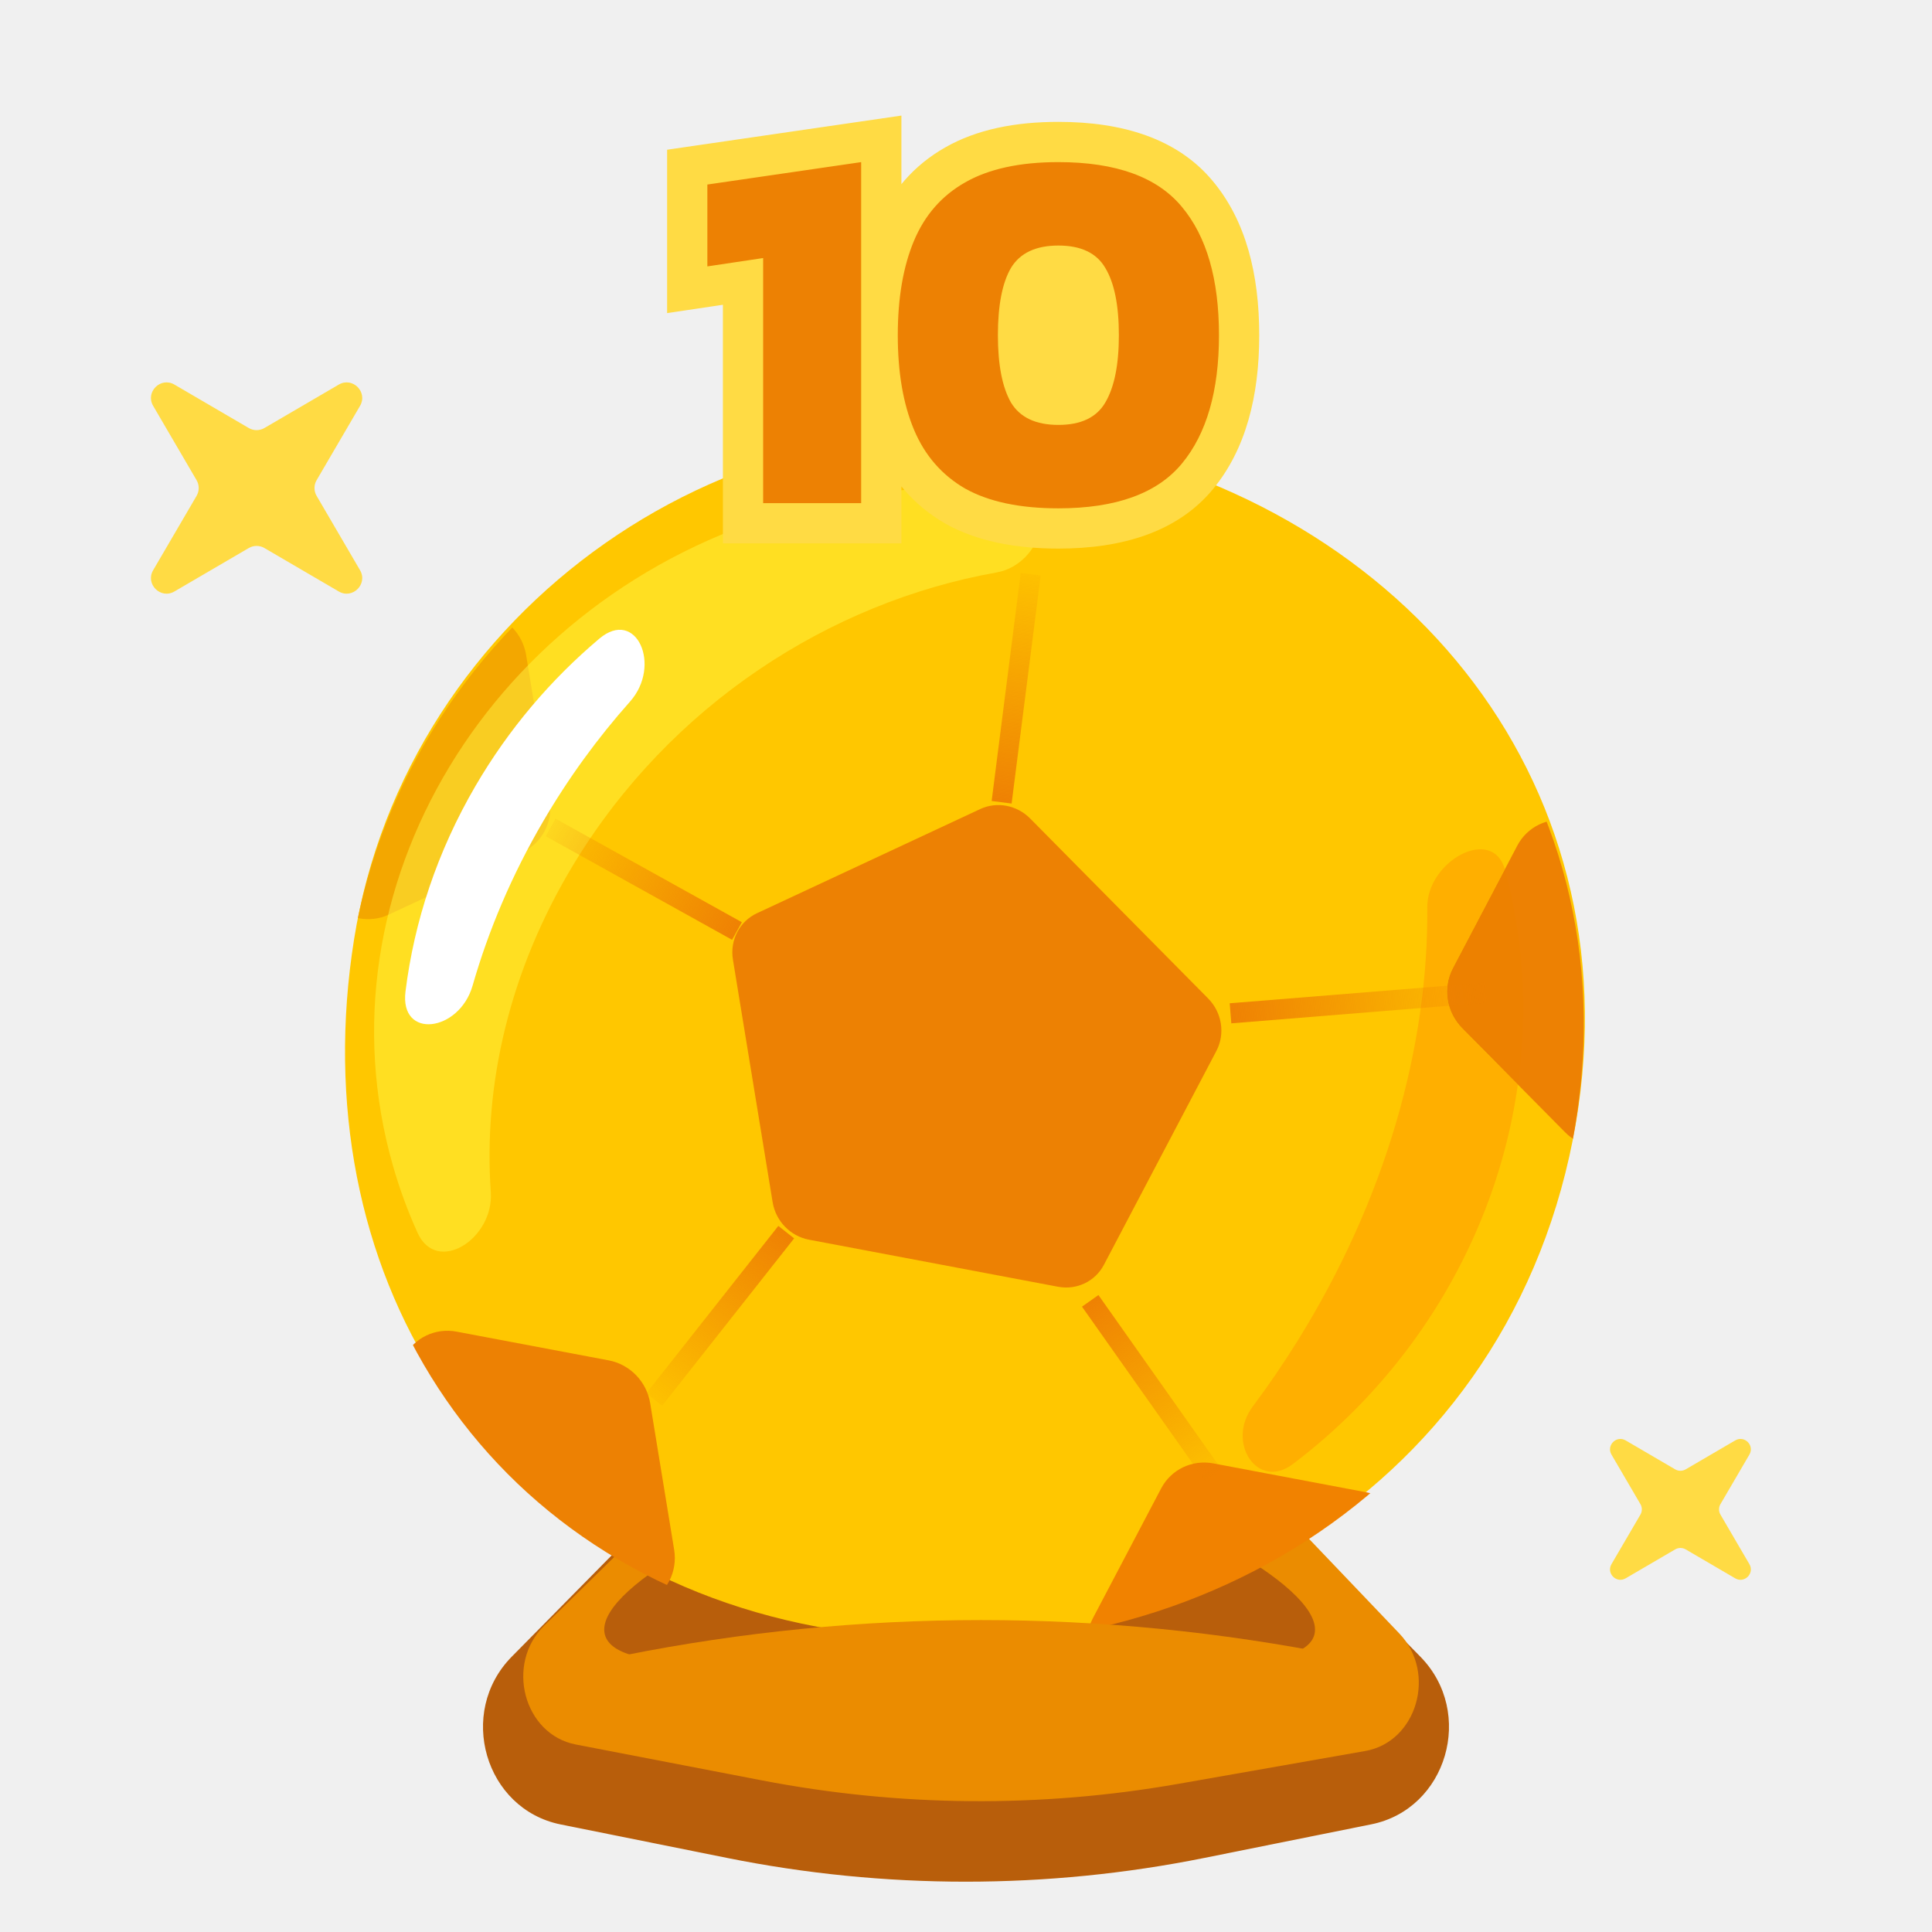
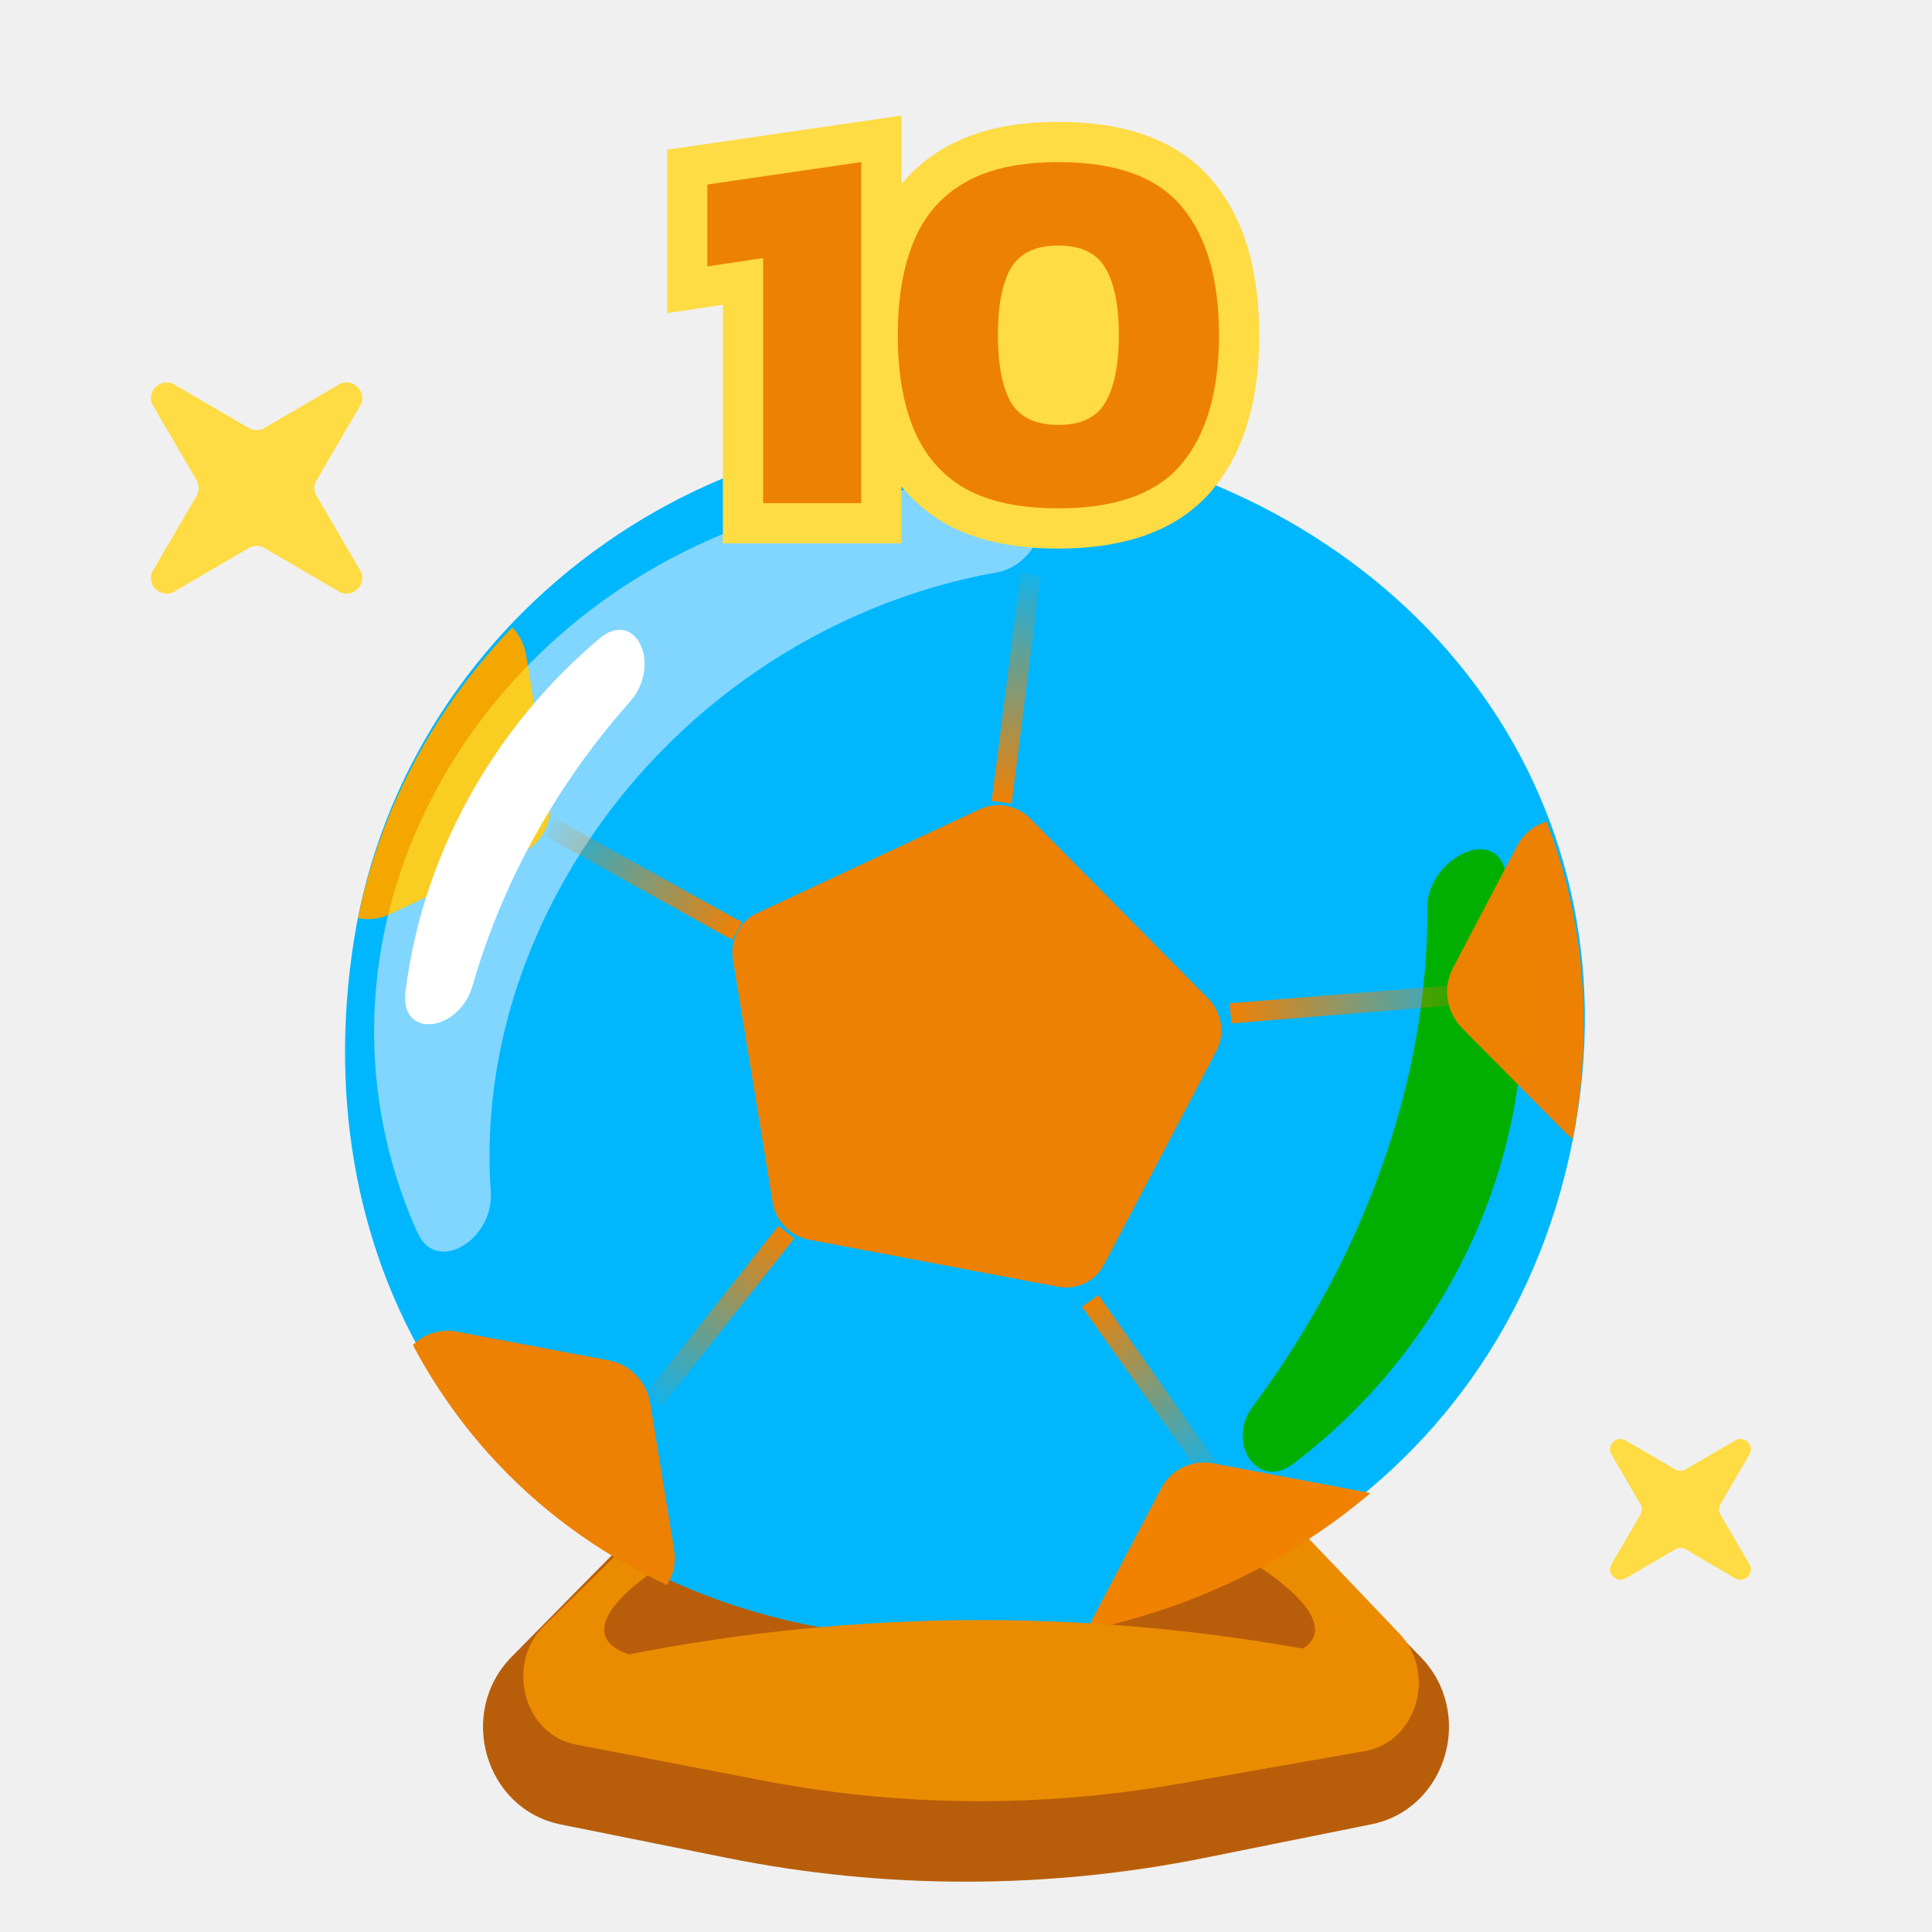
<svg xmlns="http://www.w3.org/2000/svg" width="192" height="192" fill="none" viewBox="0 0 192 192">
  <path fill="#B85E0B" d="M61.522 153.828C63.844 151.474 67.168 150.505 70.34 151.255L81.041 153.786C90.816 156.098 100.97 156.11 110.749 153.819L121.745 151.244C124.921 150.501 128.245 151.48 130.562 153.841L141.157 164.642C146.61 170.2 143.802 179.785 136.279 181.3L119.716 184.633C104.033 187.789 87.907 187.789 72.225 184.633L55.721 181.312C48.186 179.795 45.386 170.185 50.861 164.635L61.522 153.828Z" />
  <path fill="#EB8C00" d="M63.151 152.661C65.336 150.518 68.317 149.596 71.218 150.165L84.583 152.787C92.35 154.311 100.306 154.325 108.078 152.828L121.81 150.182C124.81 149.604 127.884 150.621 130.074 152.914L139.068 162.338C142.807 166.255 140.819 173.108 135.682 174.011L117.131 177.272C103.404 179.686 89.398 179.57 75.707 176.93L57.222 173.366C52.048 172.368 50.19 165.375 54.083 161.556L63.151 152.661Z" />
  <ellipse fill="#B85E0B" rx="33.665" ry="7.938" transform="matrix(0.956375 0.292143 -0.228803 0.973473 98.4359 152.563)" />
  <ellipse fill="#B85E0B" rx="33.665" ry="7.938" transform="matrix(-0.956375 0.292143 0.228803 0.973473 92.2956 152.563)" />
  <path fill="#FFDB44" d="M33.666 38.22C35.038 37.419 36.581 38.962 35.78 40.334L31.465 47.72C31.183 48.202 31.183 48.798 31.465 49.28L35.78 56.666C36.581 58.038 35.038 59.581 33.666 58.78L26.28 54.465C25.798 54.183 25.202 54.183 24.72 54.465L17.334 58.78C15.962 59.581 14.418 58.038 15.22 56.666L19.535 49.28C19.817 48.798 19.817 48.202 19.535 47.72L15.22 40.334C14.418 38.962 15.962 37.419 17.334 38.22L24.72 42.535C25.202 42.817 25.798 42.817 26.28 42.535L33.666 38.22Z" />
  <path fill="#FFDB44" d="M172.444 143.147C173.359 142.612 174.388 143.641 173.853 144.556L170.976 149.48C170.789 149.801 170.789 150.199 170.976 150.52L173.853 155.444C174.388 156.359 173.359 157.388 172.444 156.853L167.52 153.976C167.199 153.789 166.801 153.789 166.48 153.976L161.556 156.853C160.641 157.388 159.612 156.359 160.147 155.444L163.024 150.52C163.211 150.199 163.211 149.801 163.024 149.48L160.147 144.556C159.612 143.641 160.641 142.612 161.556 143.147L166.48 146.024C166.801 146.211 167.199 146.211 167.52 146.024L172.444 143.147Z" />
-   <path fill="#FFC700" d="M156.306 113.253C149.237 149.257 114.759 168.002 81.212 161.665C47.664 155.327 29.977 126.039 35.188 93.343C40.399 60.647 72.801 37.56 106.349 43.898C139.896 50.235 163.151 78.392 156.306 113.253Z" />
+   <path fill="#00b7fe" d="M156.306 113.253C149.237 149.257 114.759 168.002 81.212 161.665C47.664 155.327 29.977 126.039 35.188 93.343C40.399 60.647 72.801 37.56 106.349 43.898C139.896 50.235 163.151 78.392 156.306 113.253Z" />
  <mask id="mask0_1637_1532" width="124" height="121" x="34" y="43" maskUnits="userSpaceOnUse" style="mask-type:alpha">
    <path fill="#FFAF00" d="M156.195 113.815C149.126 149.819 114.648 168.563 81.101 162.226C47.553 155.889 29.866 126.601 35.077 93.904C40.288 61.208 72.69 38.122 106.238 44.459C139.786 50.796 163.04 78.954 156.195 113.815Z" />
  </mask>
  <g mask="url(#mask0_1637_1532)">
    <path fill="#ED8103" d="M97.411 80.404C99.068 79.631 101.055 80.007 102.376 81.342L120.061 99.224C121.443 100.62 121.776 102.743 120.882 104.443L109.707 125.692C108.837 127.346 107.002 128.226 105.149 127.876L80.4 123.2C78.547 122.85 77.091 121.35 76.784 119.473L72.838 95.368C72.522 93.439 73.493 91.563 75.226 90.755L97.411 80.404Z" />
    <path fill="#F3A700" d="M106.288 53.043C104.399 53.924 102.133 53.496 100.627 51.974L90.847 42.084C89.272 40.492 88.892 38.073 89.911 36.134L96.044 24.472C97.036 22.586 99.128 21.584 101.24 21.983L114.992 24.581C117.104 24.98 118.764 26.691 119.114 28.83L121.279 42.059C121.639 44.259 120.533 46.397 118.557 47.319L106.288 53.043Z" />
    <path fill="#F3A700" d="M38.64 90.891C36.751 91.772 34.485 91.344 32.98 89.821L22.399 79.123C20.825 77.531 20.444 75.112 21.464 73.173L28.106 60.544C29.097 58.658 31.189 57.656 33.301 58.054L48.167 60.863C50.28 61.262 51.939 62.972 52.289 65.112L54.635 79.439C54.995 81.638 53.888 83.777 51.913 84.698L38.64 90.891Z" />
    <path fill="#ED8103" d="M50.783 165.561C48.894 166.442 46.628 166.014 45.122 164.491L34.367 153.617C32.793 152.025 32.412 149.606 33.432 147.667L40.185 134.826C41.177 132.94 43.269 131.938 45.381 132.337L60.49 135.191C62.602 135.59 64.262 137.301 64.612 139.44L66.996 154.007C67.356 156.206 66.25 158.345 64.274 159.266L50.783 165.561Z" />
    <path fill="#F18200" d="M126.007 178.761C124.118 179.643 121.852 179.215 120.347 177.692L109.544 166.769C107.969 165.177 107.589 162.758 108.608 160.819L115.392 147.92C116.383 146.034 118.475 145.032 120.587 145.431L135.764 148.298C137.876 148.697 139.535 150.408 139.885 152.547L142.281 167.18C142.641 169.379 141.534 171.517 139.559 172.439L126.007 178.761Z" />
    <path fill="#ED8103" d="M161.191 113.587C159.303 114.469 157.037 114.041 155.531 112.518L145.31 102.183C143.735 100.591 143.355 98.172 144.374 96.233L150.787 84.038C151.779 82.152 153.871 81.15 155.983 81.549L170.349 84.263C172.461 84.662 174.121 86.372 174.471 88.512L176.736 102.346C177.096 104.545 175.989 106.684 174.014 107.605L161.191 113.587Z" />
  </g>
  <g style="mix-blend-mode:screen" opacity=".5">
    <path fill="#FFDB44" d="M100.746 48.801C105.418 49.288 103.642 56.071 99.038 56.889C82.417 59.842 66.583 70.096 57.021 85.864C50.645 96.379 48.019 107.759 48.775 118.463C49.102 123.107 43.416 126.752 41.495 122.508C40.526 120.367 39.704 118.133 39.041 115.813C31.2 88.344 48.807 59.236 78.367 50.797C85.906 48.645 93.494 48.045 100.746 48.801Z" />
  </g>
  <g style="mix-blend-mode:darken">
    <path fill="#FFAF00" d="M128.492 145.491C124.976 148.151 121.826 143.35 124.489 139.789C126.05 137.701 127.54 135.521 128.951 133.254C137.741 119.126 141.96 103.952 141.842 90.188C141.802 85.532 148.381 81.969 149.58 86.482C155.483 108.702 146.399 131.943 128.492 145.491Z" />
  </g>
  <path fill="#fff" d="M59.557 63.471C63.228 60.372 65.811 66.129 62.602 69.734C59.4 73.331 56.49 77.318 53.958 81.662C50.865 86.968 48.545 92.447 46.968 97.945C45.641 102.574 39.7 103.329 40.298 98.528C41.164 91.575 43.444 84.641 47.25 78.112C50.559 72.436 54.749 67.531 59.557 63.471Z" />
  <line x1="99.541" x2="102.43" y1="79.727" y2="57.064" stroke="url(#paint0_linear_1637_1532)" stroke-width="2" />
  <line x1="122.287" x2="147.7" y1="100.702" y2="98.648" stroke="url(#paint1_linear_1637_1532)" stroke-width="2" />
  <line x1="108.344" x2="120.565" y1="129.278" y2="146.588" stroke="url(#paint2_linear_1637_1532)" stroke-width="2" />
  <line x1="73.238" x2="54.717" y1="92.523" y2="82.229" stroke="url(#paint3_linear_1637_1532)" stroke-width="2" />
  <line x1="78.135" x2="65.013" y1="122.449" y2="139.087" stroke="url(#paint4_linear_1637_1532)" stroke-width="2" />
  <path fill="#EB8C00" d="M62 164.511C85.466 159.83 109.534 159.83 133 164.511V172H62V164.511Z" />
  <ellipse cx="105" cy="33" fill="#FFDB44" rx="7" ry="11" />
  <path fill="#FFDB44" d="M75.84 50H71.84V54H75.84V50ZM75.84 25.645H79.84V21.003L75.248 21.689L75.84 25.645ZM70.296 26.474H66.296V31.117L70.887 30.431L70.296 26.474ZM70.296 18.339L69.719 14.381L66.296 14.88V18.339H70.296ZM85.582 16.111H89.582V11.486L85.005 12.153L85.582 16.111ZM85.582 50V54H89.582V50H85.582ZM79.84 50V25.645H71.84V50H79.84ZM75.248 21.689L69.704 22.518L70.887 30.431L76.432 29.602L75.248 21.689ZM74.296 26.474V18.339H66.296V26.474H74.296ZM70.872 22.297L86.159 20.069L85.005 12.153L69.719 14.381L70.872 22.297ZM81.582 16.111V50H89.582V16.111H81.582ZM85.582 46H75.84V54H85.582V46ZM95.906 48.549L93.894 52.006L93.924 52.024L93.954 52.041L95.906 48.549ZM90.828 42.694L87.138 44.239L90.828 42.694ZM90.828 23.936L87.138 22.39L90.828 23.936ZM95.906 18.132L97.879 21.611L97.888 21.606L97.896 21.602L95.906 18.132ZM117.462 20.567L114.378 23.114L114.385 23.123L114.392 23.132L117.462 20.567ZM117.462 46.062L120.547 48.608L117.462 46.062ZM109.845 39.999L106.401 37.964L106.394 37.976L106.387 37.989L109.845 39.999ZM109.845 26.63L106.387 28.64L106.404 28.67L106.422 28.7L109.845 26.63ZM100.466 26.63L97.043 24.56L97.025 24.59L97.008 24.619L100.466 26.63ZM100.466 39.999L96.988 41.975L97.015 42.022L97.043 42.069L100.466 39.999ZM105.181 46.518C101.757 46.518 99.41 45.925 97.857 45.057L93.954 52.041C97.1 53.799 100.937 54.518 105.181 54.518V46.518ZM97.918 45.092C96.383 44.199 95.264 42.932 94.517 41.148L87.138 44.239C88.533 47.568 90.799 50.205 93.894 52.006L97.918 45.092ZM94.517 41.148C93.707 39.215 93.221 36.648 93.221 33.315H85.221C85.221 37.374 85.806 41.059 87.138 44.239L94.517 41.148ZM93.221 33.315C93.221 29.981 93.707 27.414 94.517 25.481L87.138 22.39C85.806 25.57 85.221 29.255 85.221 33.315H93.221ZM94.517 25.481C95.261 23.705 96.369 22.468 97.879 21.611L93.932 14.652C90.814 16.421 88.536 19.053 87.138 22.39L94.517 25.481ZM97.896 21.602C99.439 20.717 101.77 20.111 105.181 20.111V12.111C100.923 12.111 97.071 12.852 93.916 14.662L97.896 21.602ZM105.181 20.111C110.318 20.111 112.997 21.441 114.378 23.114L120.547 18.021C117.022 13.752 111.513 12.111 105.181 12.111V20.111ZM114.392 23.132C116.023 25.084 117.141 28.275 117.141 33.315H125.141C125.141 27.23 123.807 21.923 120.532 18.003L114.392 23.132ZM117.141 33.315C117.141 38.308 116.028 41.516 114.378 43.515L120.547 48.608C123.802 44.666 125.141 39.376 125.141 33.315H117.141ZM114.378 43.515C112.997 45.188 110.318 46.518 105.181 46.518V54.518C111.513 54.518 117.022 52.877 120.547 48.608L114.378 43.515ZM105.181 46.227C108.351 46.227 111.503 45.106 113.303 42.01L106.387 37.989C106.363 38.03 106.352 38.037 106.357 38.032C106.362 38.028 106.353 38.039 106.307 38.061C106.206 38.109 105.881 38.227 105.181 38.227V46.227ZM113.289 42.034C114.718 39.615 115.192 36.545 115.192 33.315H107.192C107.192 35.957 106.768 37.344 106.401 37.964L113.289 42.034ZM115.192 33.315C115.192 30.071 114.725 26.971 113.268 24.56L106.422 28.7C106.761 29.26 107.192 30.616 107.192 33.315H115.192ZM113.303 24.619C111.503 21.523 108.351 20.402 105.181 20.402V28.402C105.881 28.402 106.206 28.52 106.307 28.568C106.353 28.59 106.362 28.602 106.357 28.597C106.352 28.592 106.363 28.599 106.387 28.64L113.303 24.619ZM105.181 20.402C102.005 20.402 98.879 21.524 97.043 24.56L103.889 28.7C103.93 28.631 103.951 28.611 104.027 28.575C104.147 28.519 104.484 28.402 105.181 28.402V20.402ZM97.008 24.619C95.616 27.013 95.17 30.087 95.17 33.315H103.17C103.17 30.6 103.588 29.218 103.924 28.64L97.008 24.619ZM95.17 33.315C95.17 36.528 95.623 39.573 96.988 41.975L103.944 38.023C103.581 37.386 103.17 35.974 103.17 33.315H95.17ZM97.043 42.069C98.879 45.105 102.005 46.227 105.181 46.227V38.227C104.484 38.227 104.147 38.11 104.027 38.054C103.951 38.018 103.93 37.998 103.889 37.929L97.043 42.069Z" />
  <path fill="#ED8103" d="M75.84 50V25.645L70.296 26.474V18.339L85.582 16.111V50H75.84ZM105.181 50.518C101.347 50.518 98.255 49.862 95.906 48.549C93.591 47.202 91.898 45.25 90.828 42.694C89.757 40.137 89.221 37.011 89.221 33.315C89.221 29.618 89.757 26.492 90.828 23.936C91.898 21.379 93.591 19.445 95.906 18.132C98.255 16.785 101.347 16.111 105.181 16.111C110.916 16.111 115.009 17.596 117.462 20.567C119.915 23.504 121.141 27.753 121.141 33.315C121.141 38.842 119.915 43.091 117.462 46.062C115.009 49.033 110.916 50.518 105.181 50.518ZM105.181 42.227C107.427 42.227 108.981 41.484 109.845 39.999C110.743 38.479 111.192 36.251 111.192 33.315C111.192 30.344 110.743 28.116 109.845 26.63C108.981 25.145 107.427 24.402 105.181 24.402C102.936 24.402 101.364 25.145 100.466 26.63C99.602 28.116 99.17 30.344 99.17 33.315C99.17 36.251 99.602 38.479 100.466 39.999C101.364 41.484 102.936 42.227 105.181 42.227Z" />
  <defs>
    <linearGradient id="paint0_linear_1637_1532" x1="100.533" x2="103.435" y1="79.854" y2="55.094" gradientUnits="userSpaceOnUse">
      <stop stop-color="#EF8103" />
      <stop offset="1" stop-color="#ED8103" stop-opacity="0" />
    </linearGradient>
    <linearGradient id="paint1_linear_1637_1532" x1="122.368" x2="150.069" y1="101.699" y2="99.143" gradientUnits="userSpaceOnUse">
      <stop stop-color="#EF8103" />
      <stop offset="1" stop-color="#ED8103" stop-opacity="0" />
    </linearGradient>
    <linearGradient id="paint2_linear_1637_1532" x1="107.527" x2="121.039" y1="129.855" y2="148.616" gradientUnits="userSpaceOnUse">
      <stop stop-color="#EF8103" />
      <stop offset="1" stop-color="#ED8103" stop-opacity="0" />
    </linearGradient>
    <linearGradient id="paint3_linear_1637_1532" x1="73.724" x2="53.41" y1="91.649" y2="80.607" gradientUnits="userSpaceOnUse">
      <stop stop-color="#EF8103" />
      <stop offset="1" stop-color="#ED8103" stop-opacity="0" />
    </linearGradient>
    <linearGradient id="paint4_linear_1637_1532" x1="77.35" x2="63.203" y1="121.83" y2="140.118" gradientUnits="userSpaceOnUse">
      <stop stop-color="#EF8103" />
      <stop offset="1" stop-color="#ED8103" stop-opacity="0" />
    </linearGradient>
  </defs>
</svg>
